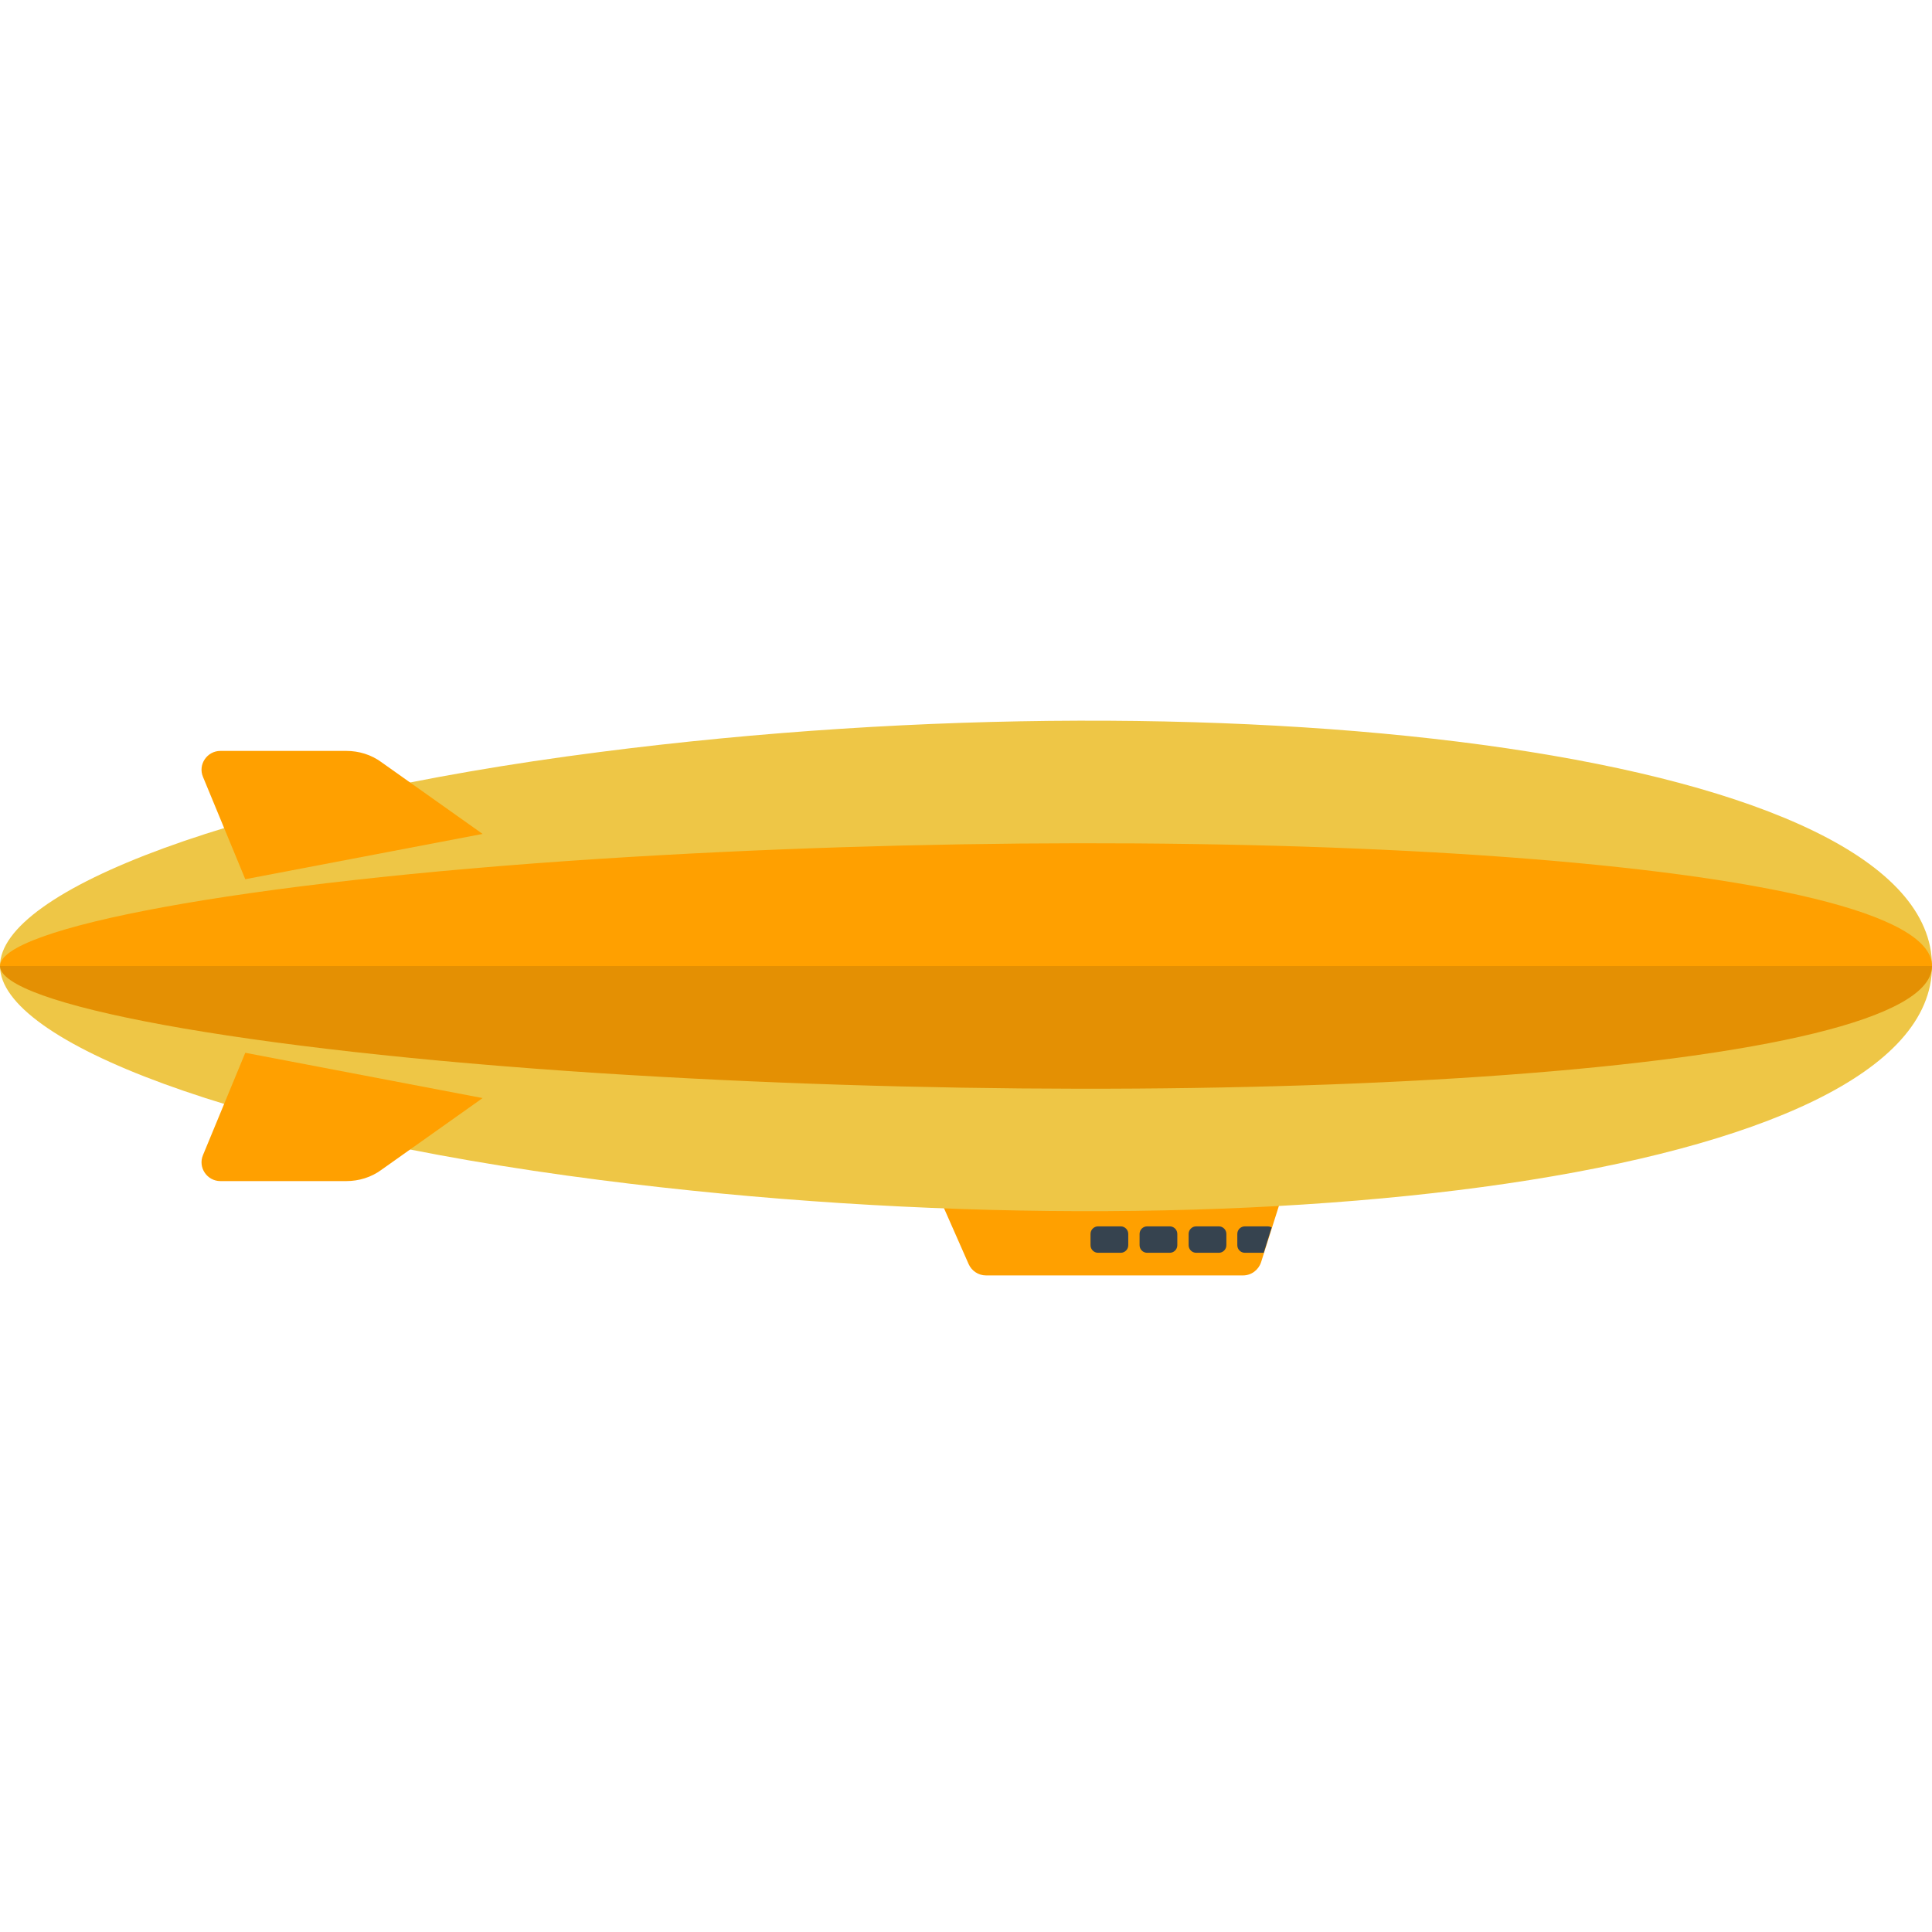
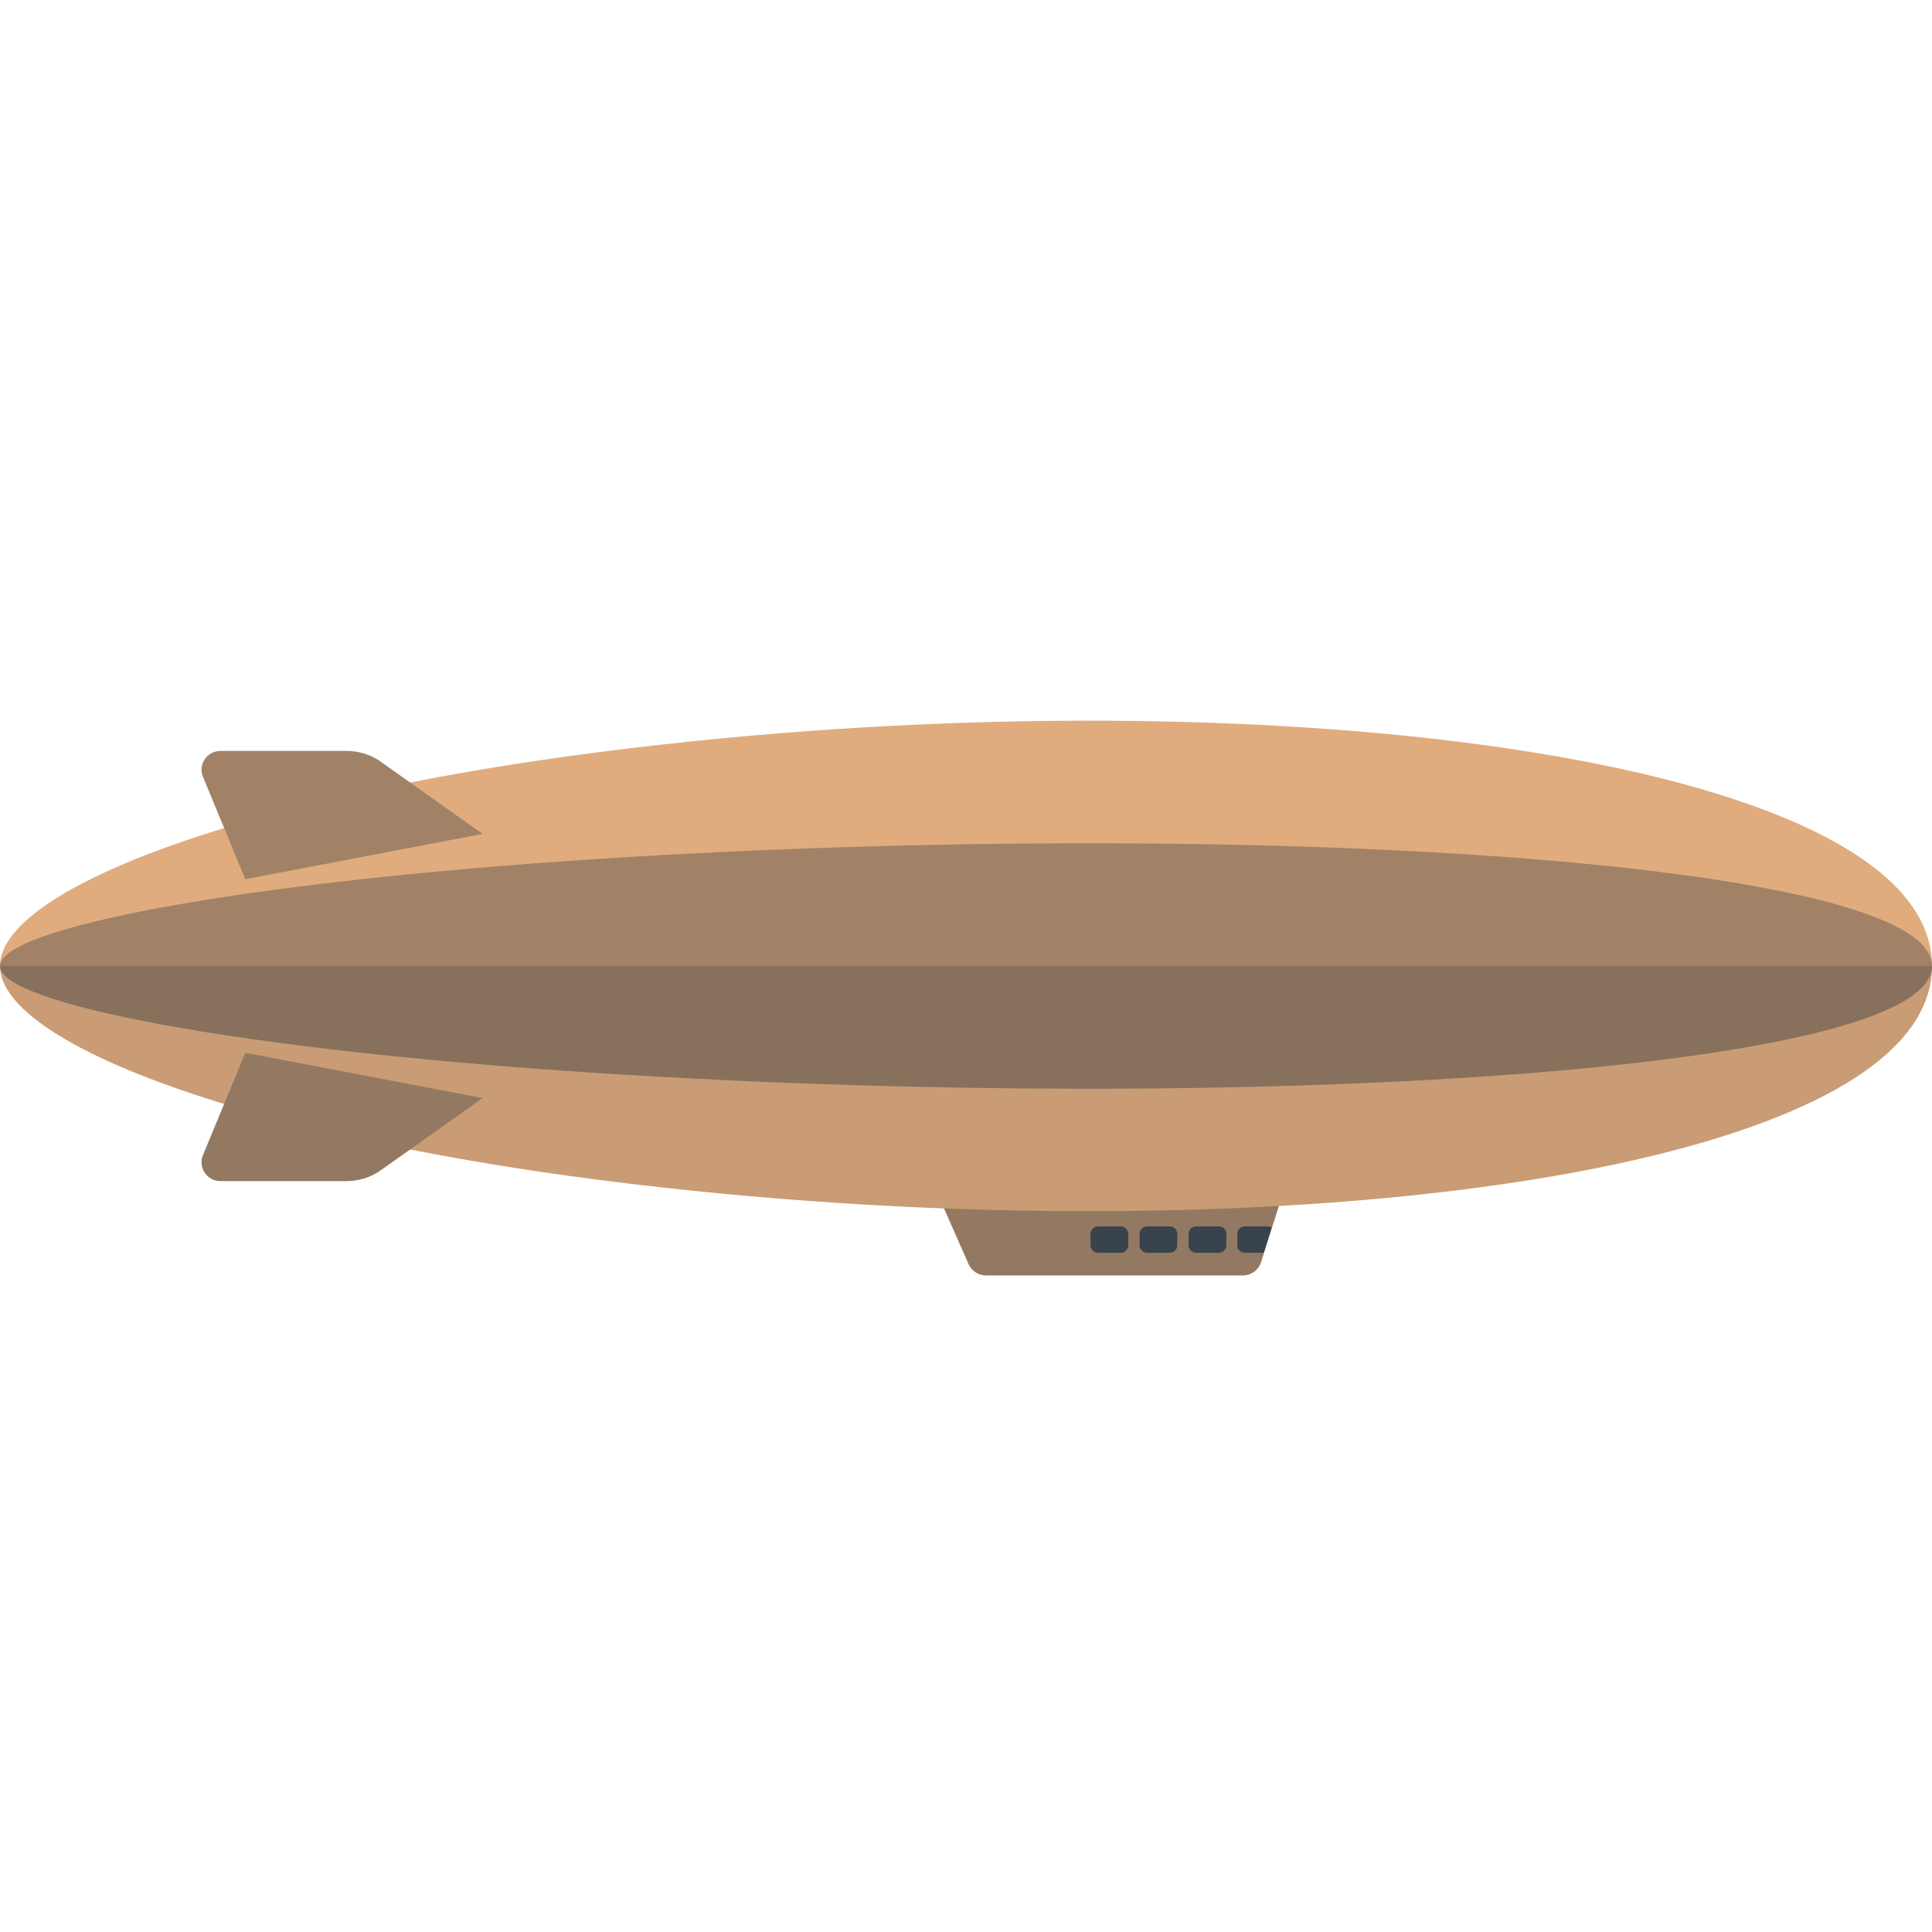
<svg xmlns="http://www.w3.org/2000/svg" version="1.1" x="0" y="0" viewBox="0 0 512 512" xml:space="preserve">
-   <style type="text/css">.st0{fill:#ffa000}</style>
+   <style type="text/css">.st0{fill:#a18267}</style>
  <path class="st0" d="M247 313l9.7 22c.8 1.8 2.6 3 4.6 3h68.1c2.2 0 4.1-1.4 4.8-3.5L341 313h-94z" />
-   <path d="M0 256c0 20 62.9 44.4 158.9 56.7 170 21.8 353.1-.3 353.1-56.7s-183.1-78.6-353.1-56.7C62.9 211.6 0 236 0 256z" fill="#eec646" />
+   <path d="M0 256c0 20 62.9 44.4 158.9 56.7 170 21.8 353.1-.3 353.1-56.7s-183.1-78.6-353.1-56.7C62.9 211.6 0 236 0 256z" fill="#e0ac7e" />
  <path class="st0" d="M65 279l-11.2 27.1c-1.4 3.3 1.1 6.9 4.6 6.9h33.4c3.3 0 6.6-1 9.3-3l26.8-19L65 279zm0-46l-11.2-27.1c-1.4-3.3 1.1-6.9 4.6-6.9h33.4c3.3 0 6.6 1 9.3 3l26.8 19L65 233z" />
  <path d="M297 332h-6c-1.1 0-2-.9-2-2v-3c0-1.1.9-2 2-2h6c1.1 0 2 .9 2 2v3c0 1.1-.9 2-2 2zm13 0h-6c-1.1 0-2-.9-2-2v-3c0-1.1.9-2 2-2h6c1.1 0 2 .9 2 2v3c0 1.1-.9 2-2 2zm13 0h-6c-1.1 0-2-.9-2-2v-3c0-1.1.9-2 2-2h6c1.1 0 2 .9 2 2v3c0 1.1-.9 2-2 2zm11.9 0l2.1-6.7c-.3-.2-.7-.3-1.1-.3h-6c-1.1 0-2 .9-2 2v3c0 1.1.9 2 2 2h5z" fill="#36434f" />
-   <path d="M158.9 284.4c170 10.9 353.1-.2 353.1-28.4H0c0 10 62.9 22.2 158.9 28.4z" fill="#e49003" />
+   <path d="M158.9 284.4c170 10.9 353.1-.2 353.1-28.4H0c0 10 62.9 22.2 158.9 28.4z" fill="#937962" />
  <path class="st0" d="M158.9 227.6C62.9 233.8 0 246 0 256h512c0-28.2-183.1-39.3-353.1-28.4z" />
+   <path d="M59.4 292.6l-5.6 13.5c-1.4 3.3 1.1 6.9 4.6 6.9h33.4c3.3 0 6.6-1 9.3-3l7.6-5.4c15.4 3 32.2 5.8 50.1 8.1 30.4 3.9 61.2 6.4 91.3 7.6l6.5 14.7c.8 1.8 2.6 3 4.6 3h68.1c2.2 0 4.1-1.4 4.8-3.5l4.8-14.9C437.2 314.1 512 292 512 256H0c0 11.8 21.8 25.1 59.4 36.6z" opacity=".15" fill="#444" />
</svg>
